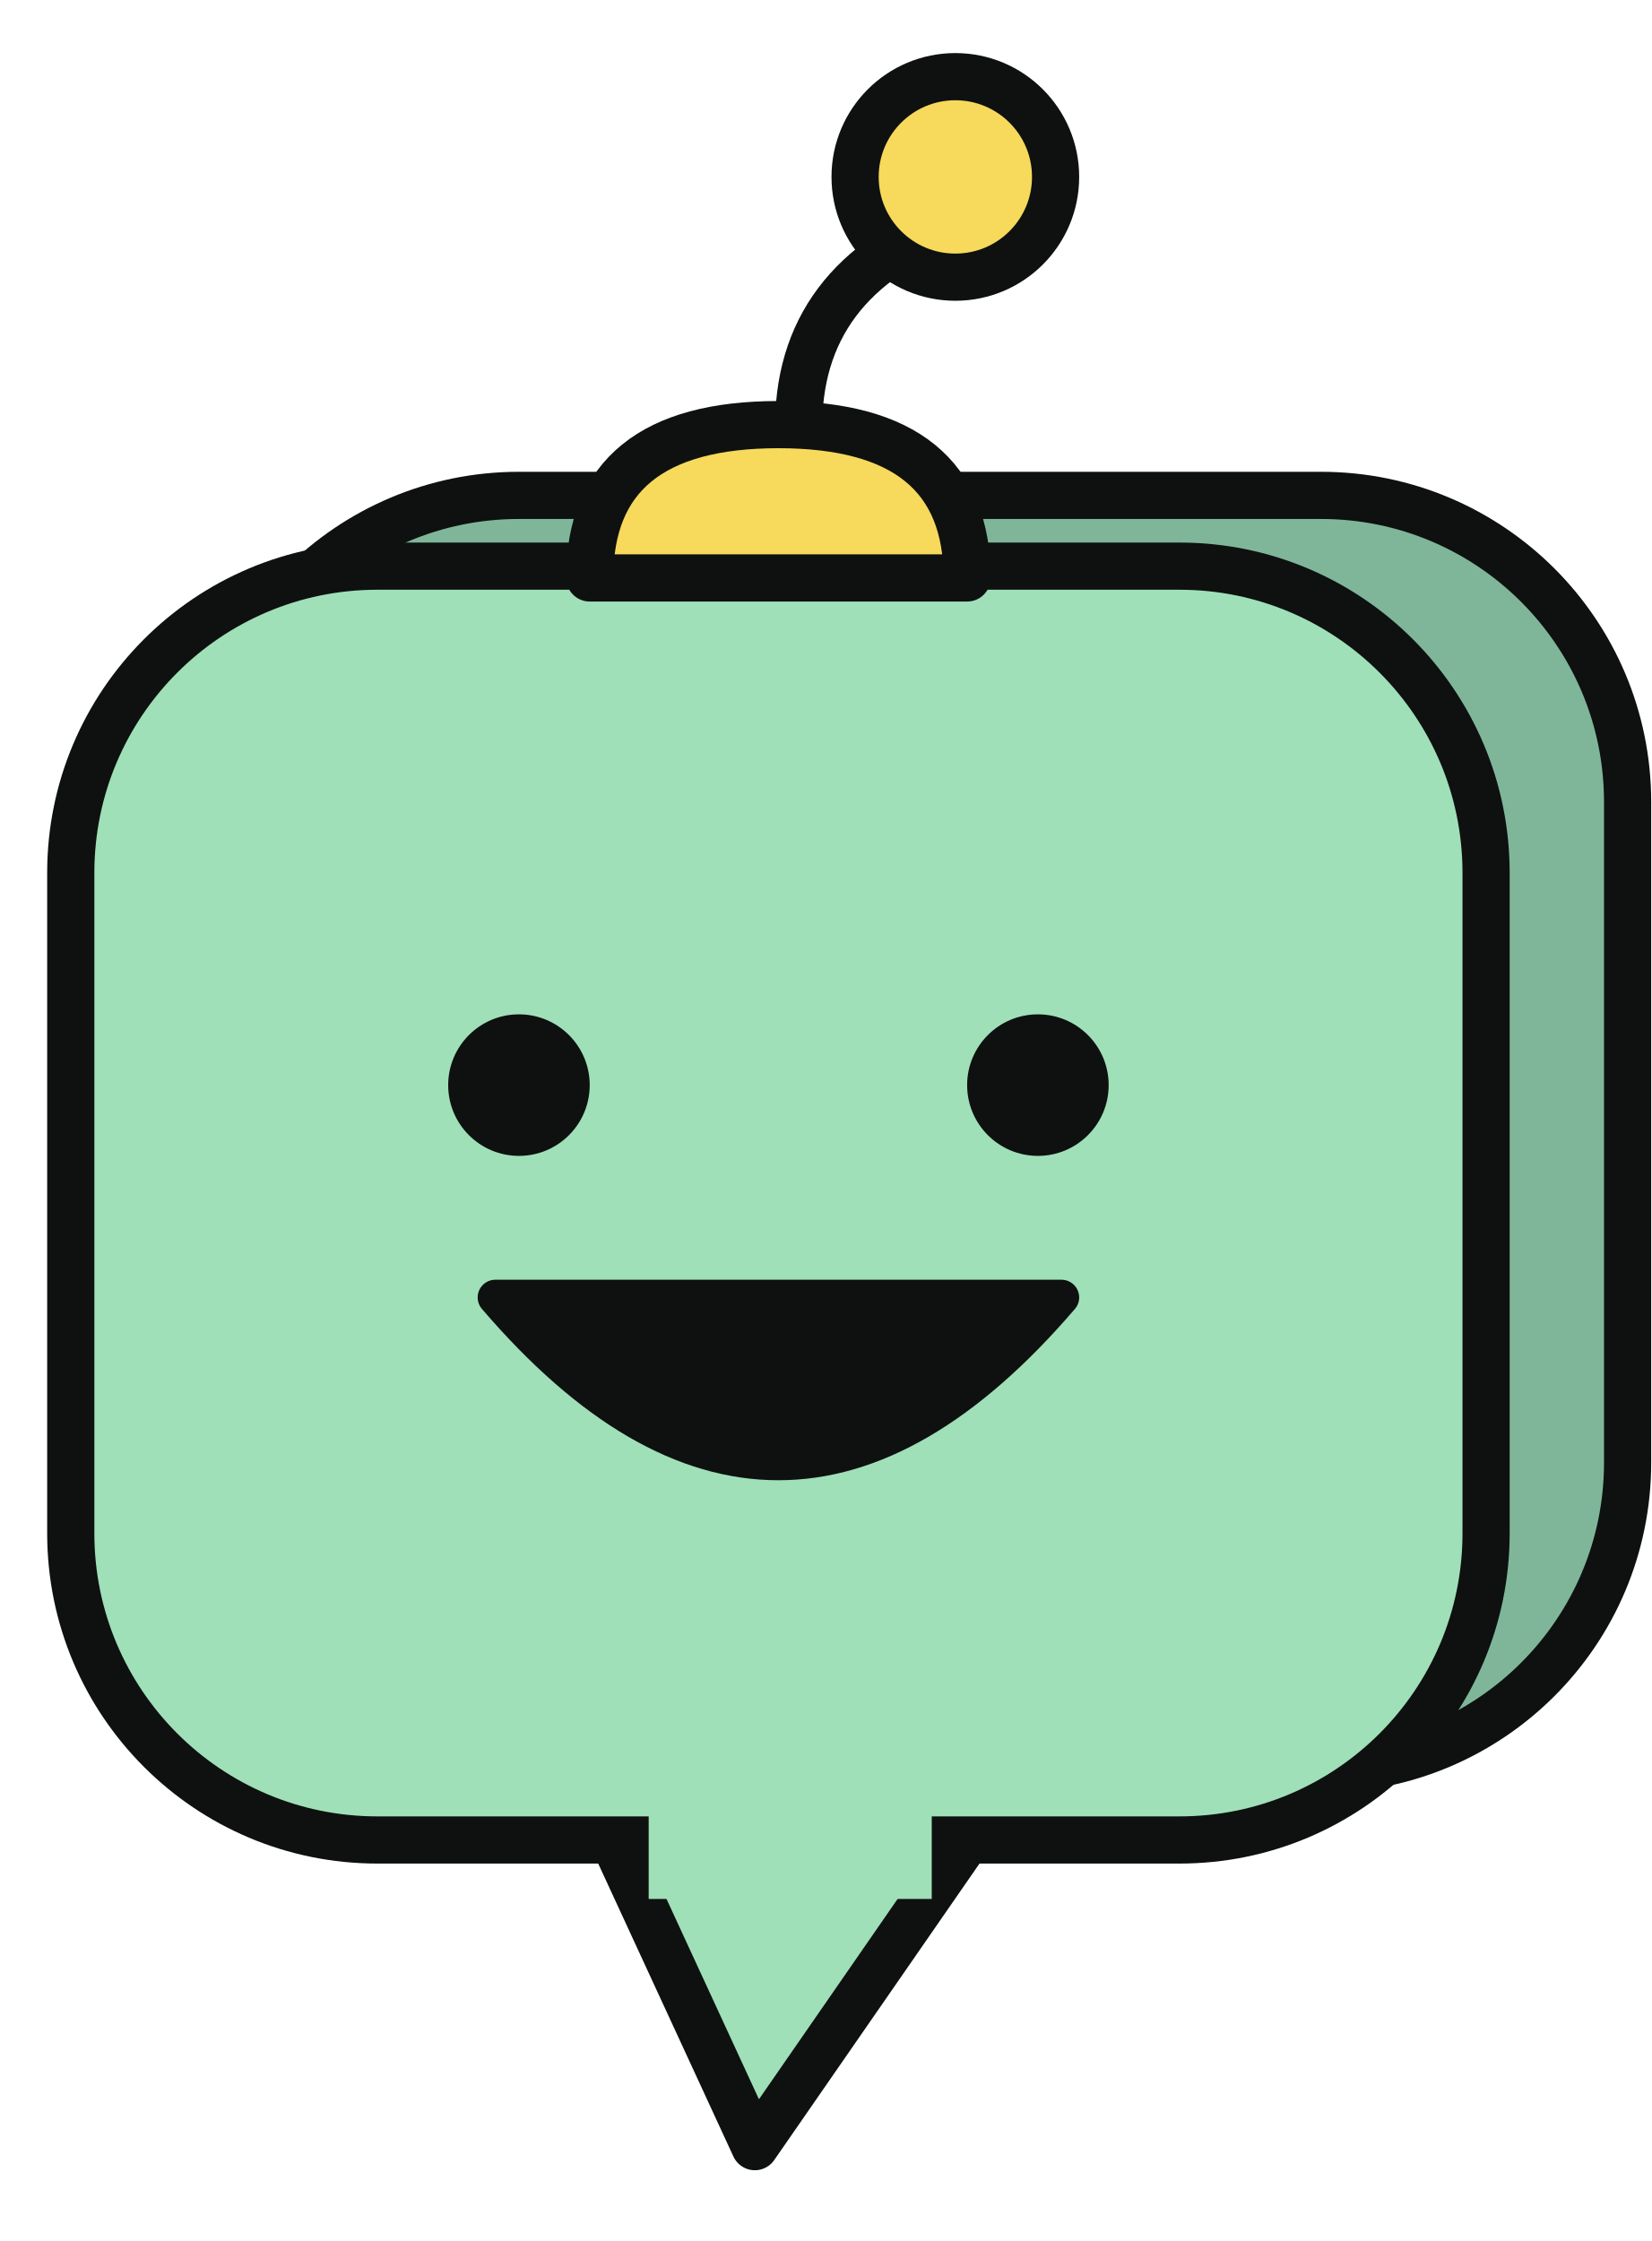
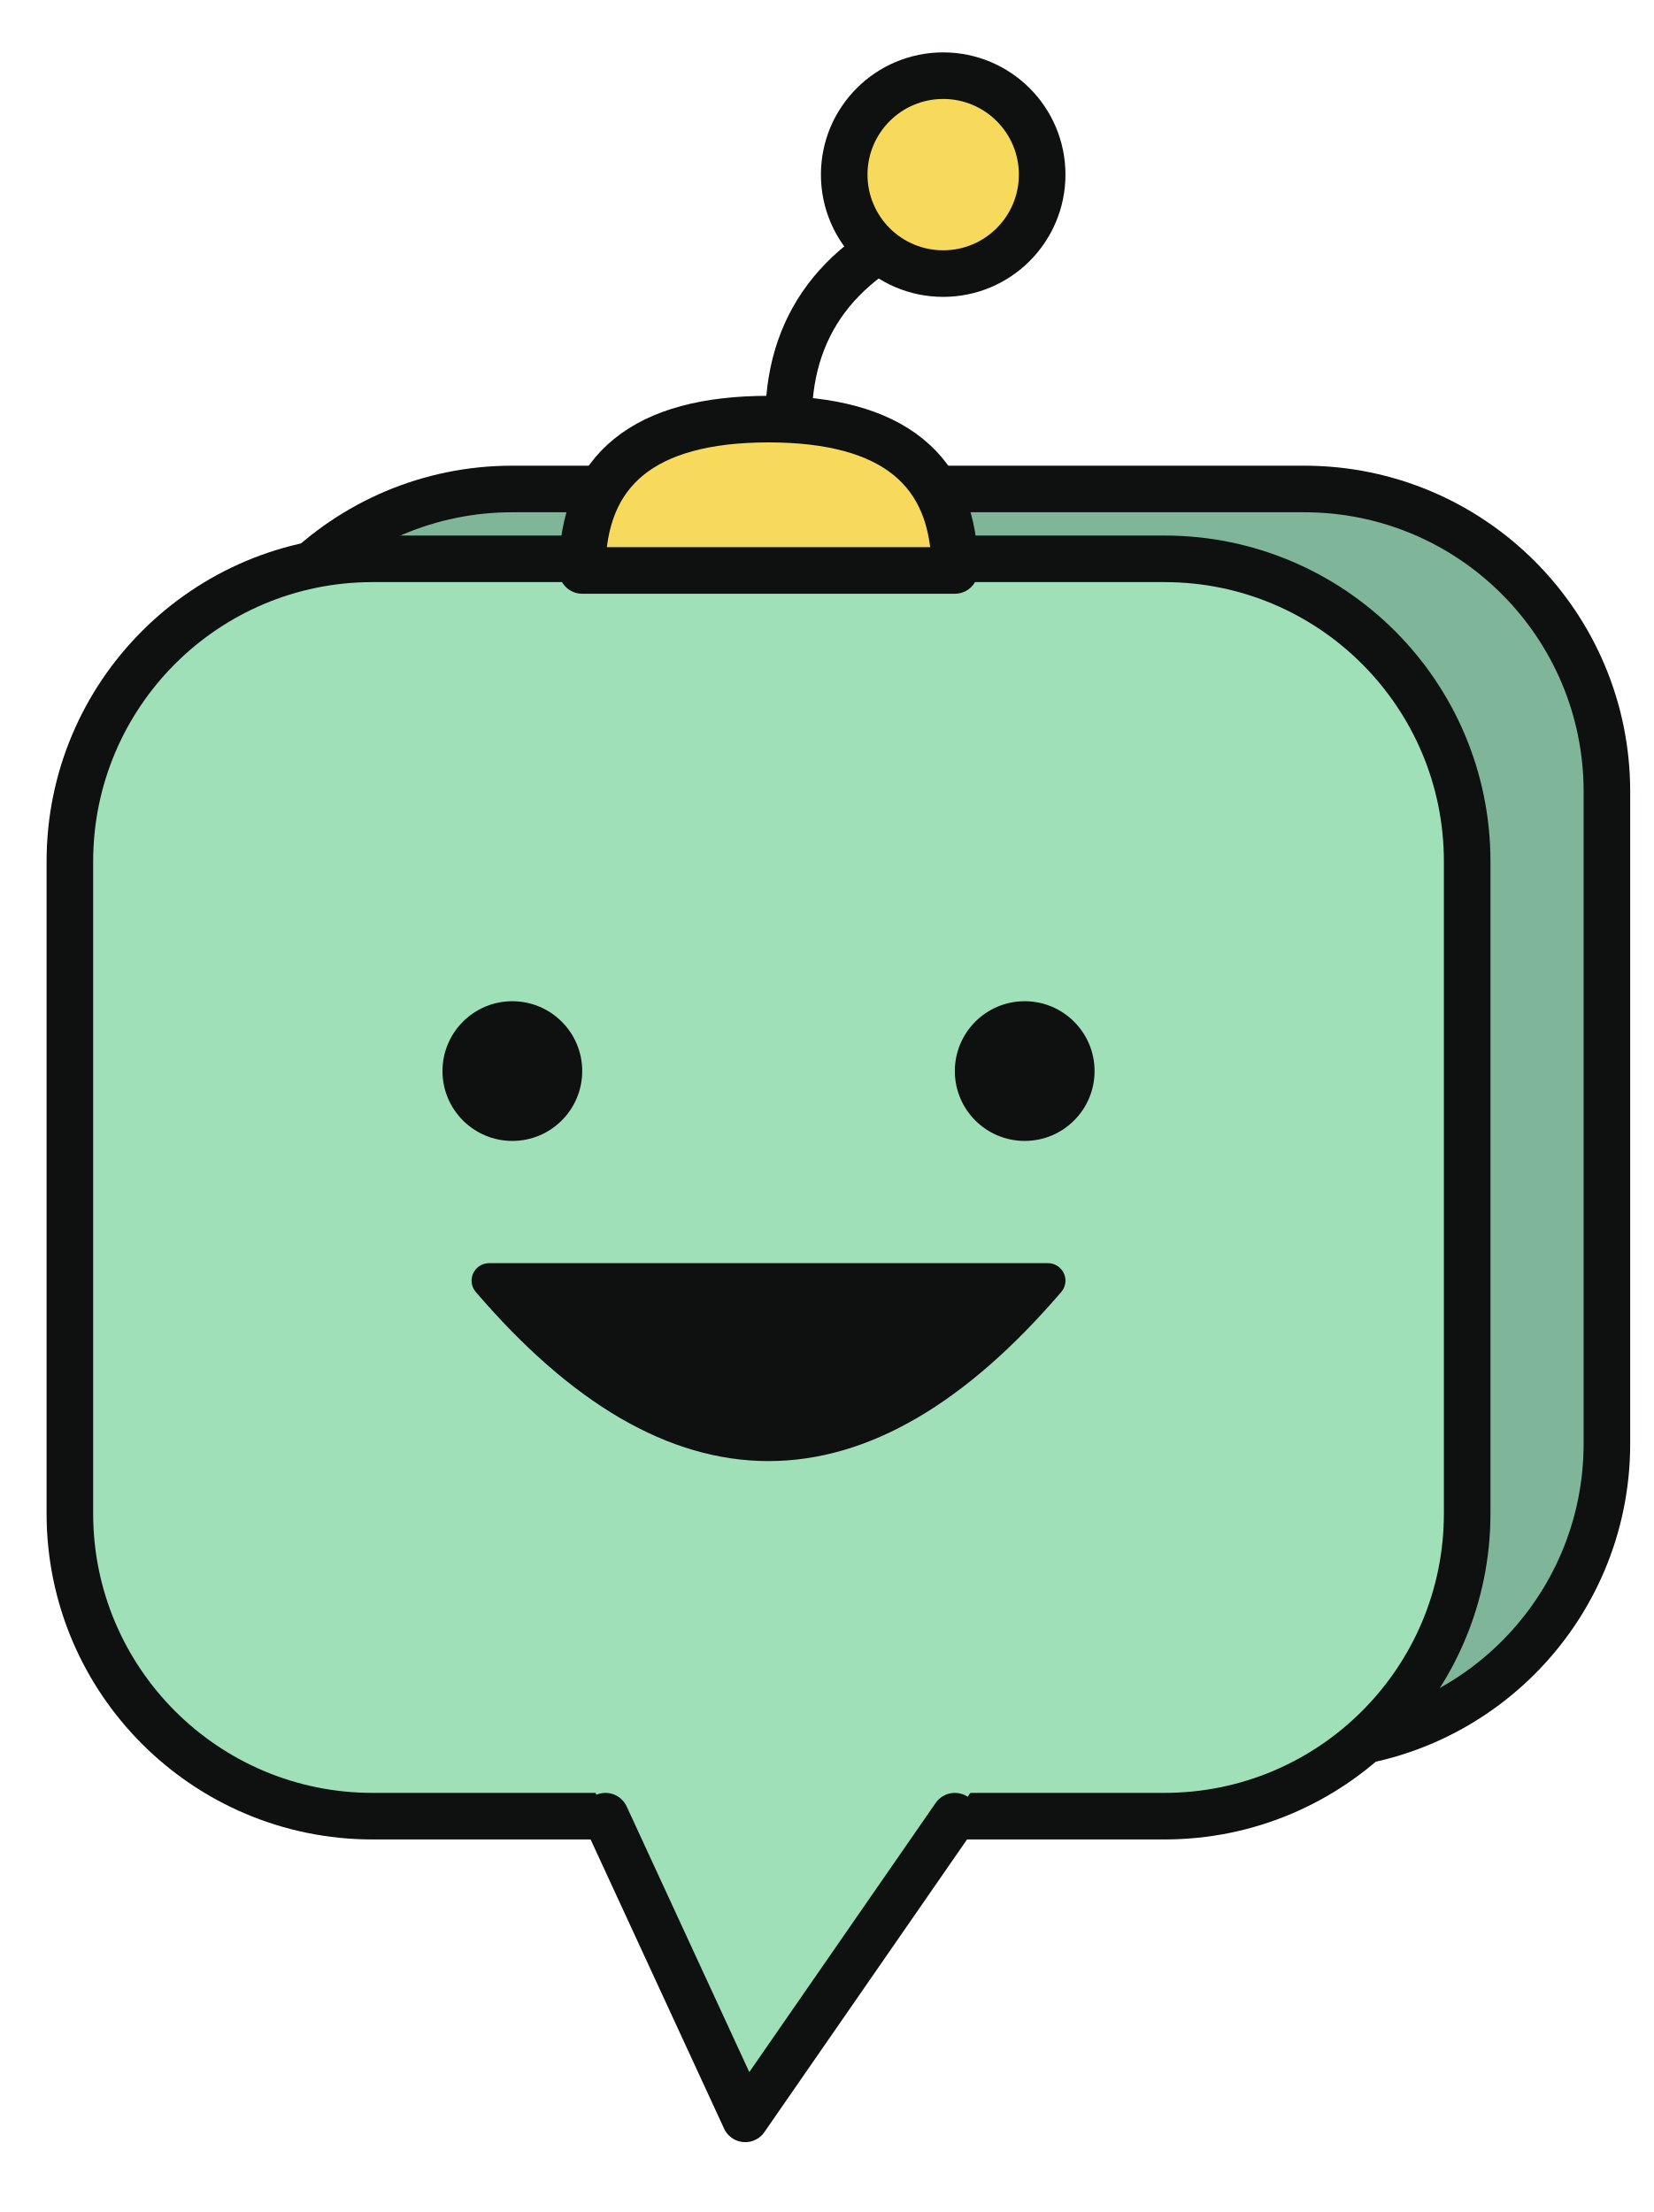
- <svg xmlns="http://www.w3.org/2000/svg" viewBox="0 0 140 190" fill="none">
+ <svg xmlns="http://www.w3.org/2000/svg" viewBox="0 0 142 190" fill="none">
  <g stroke-linejoin="round" stroke-linecap="round">
    <rect x="18" y="42" width="120" height="108" rx="26" fill="#7FB69A" stroke="#0E1110" stroke-width="4" />
    <path d="M68 40 Q66 26 78 20" fill="none" stroke="#0E1110" stroke-width="4" />
    <circle cx="81" cy="15" r="8.5" fill="#F7D95C" stroke="#0E1110" stroke-width="4" />
-     <path d="M52 156 L64 182 L82 156 Z" fill="#9FE0B8" stroke="#0E1110" stroke-width="4" />
    <rect x="6" y="48" width="120" height="108" rx="26" fill="#9FE0B8" stroke="#0E1110" stroke-width="4" />
-     <rect x="55" y="152" width="24" height="9" fill="#9FE0B8" stroke="none" />
+     <path d="M51.1 153.9 L64 182 L83.4 153.9 Z" fill="#9FE0B8" stroke="none" />
+     <path d="M52 156 L64 182 L82 156" fill="none" stroke="#0E1110" stroke-width="4" />
    <path d="M50 49 Q50 36 66 36 Q82 36 82 49 Z" fill="#F7D95C" stroke="#0E1110" stroke-width="4" />
    <g class="">
      <circle cx="44" cy="92" r="6" fill="#0E1110" />
      <circle cx="88" cy="92" r="6" fill="#0E1110" />
    </g>
    <path d="M42 110 Q66 138 90 110 Z" fill="#0E1110" stroke="#0E1110" stroke-width="3" />
  </g>
</svg>
